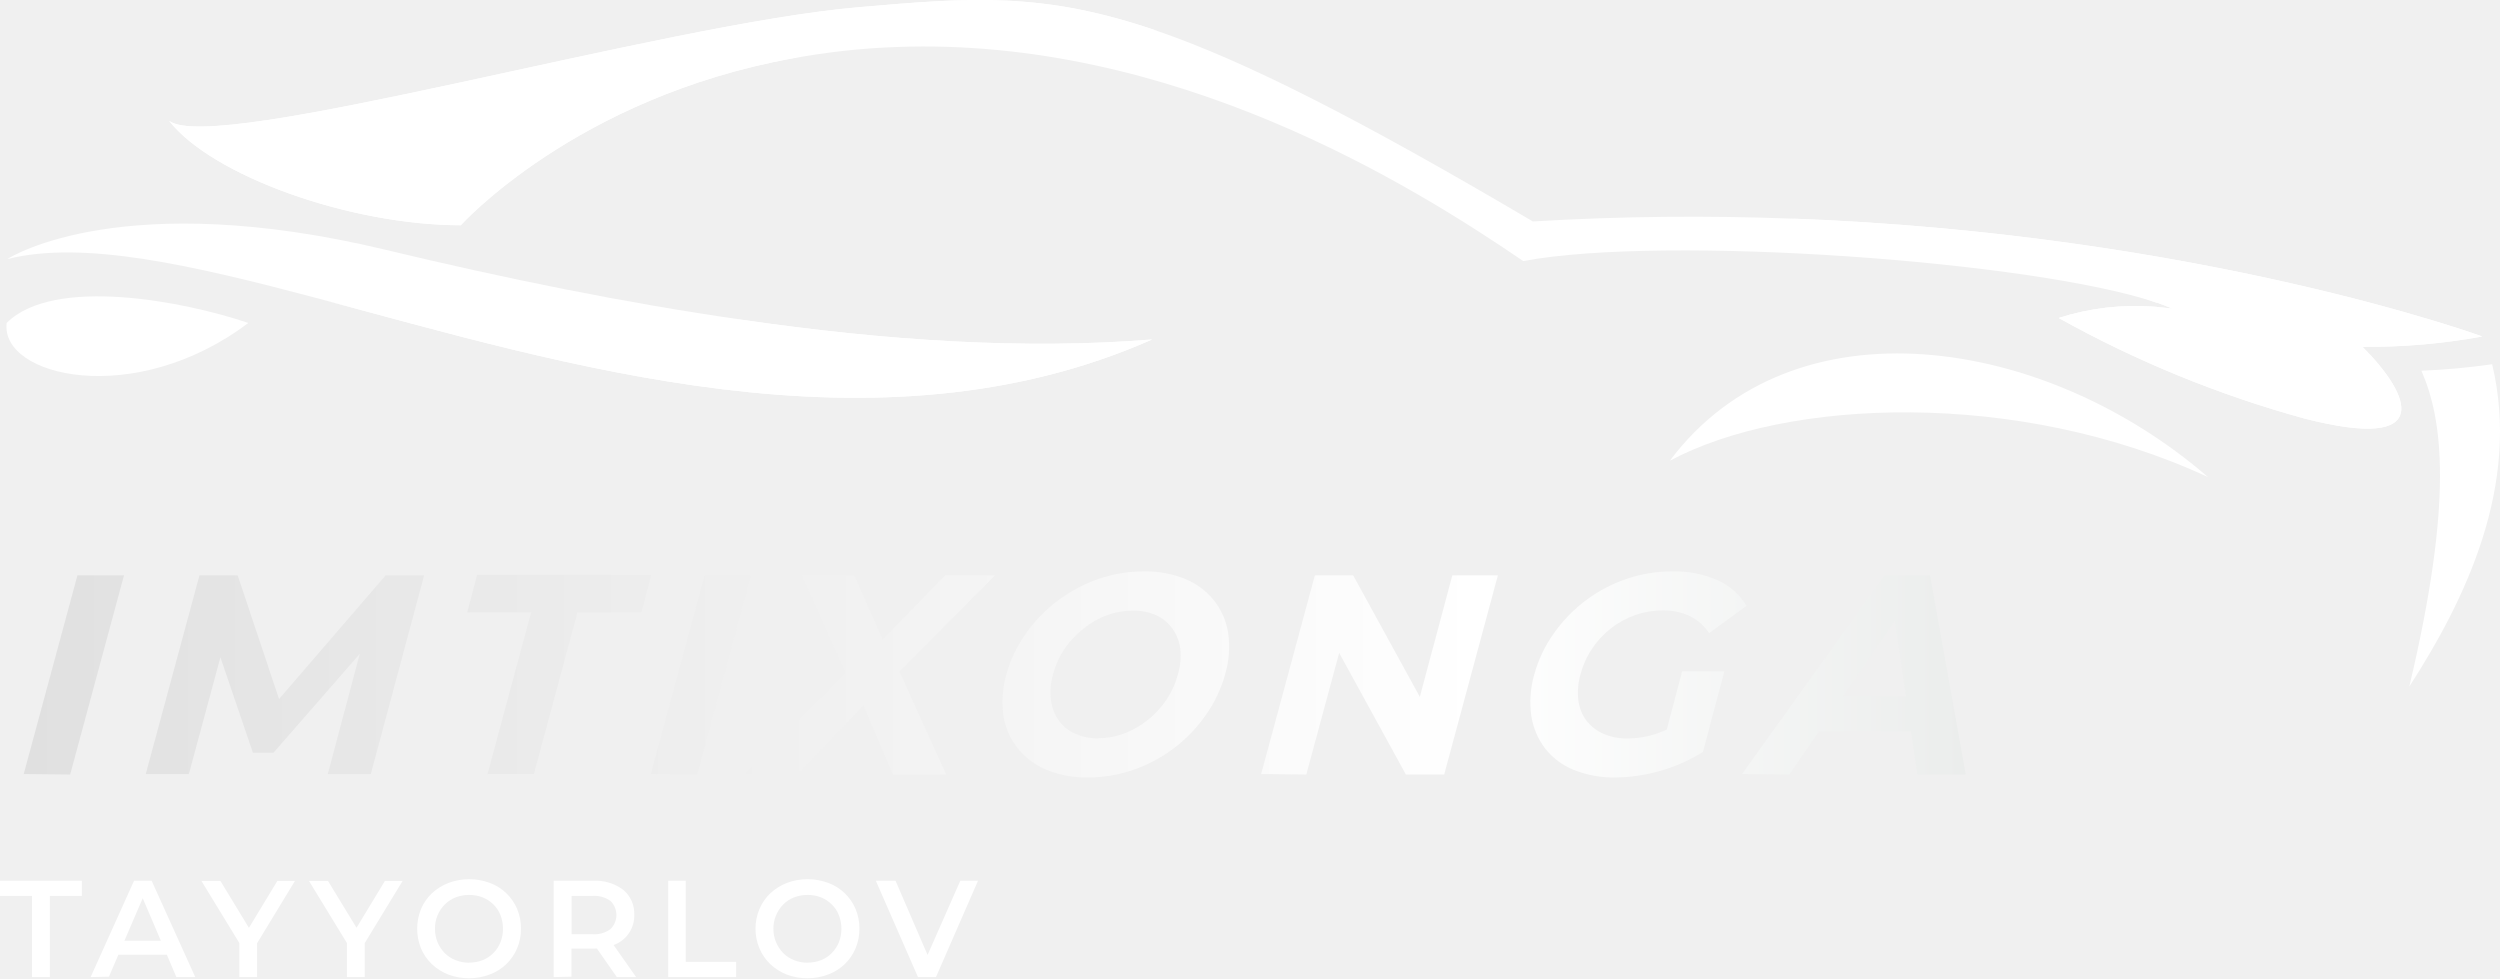
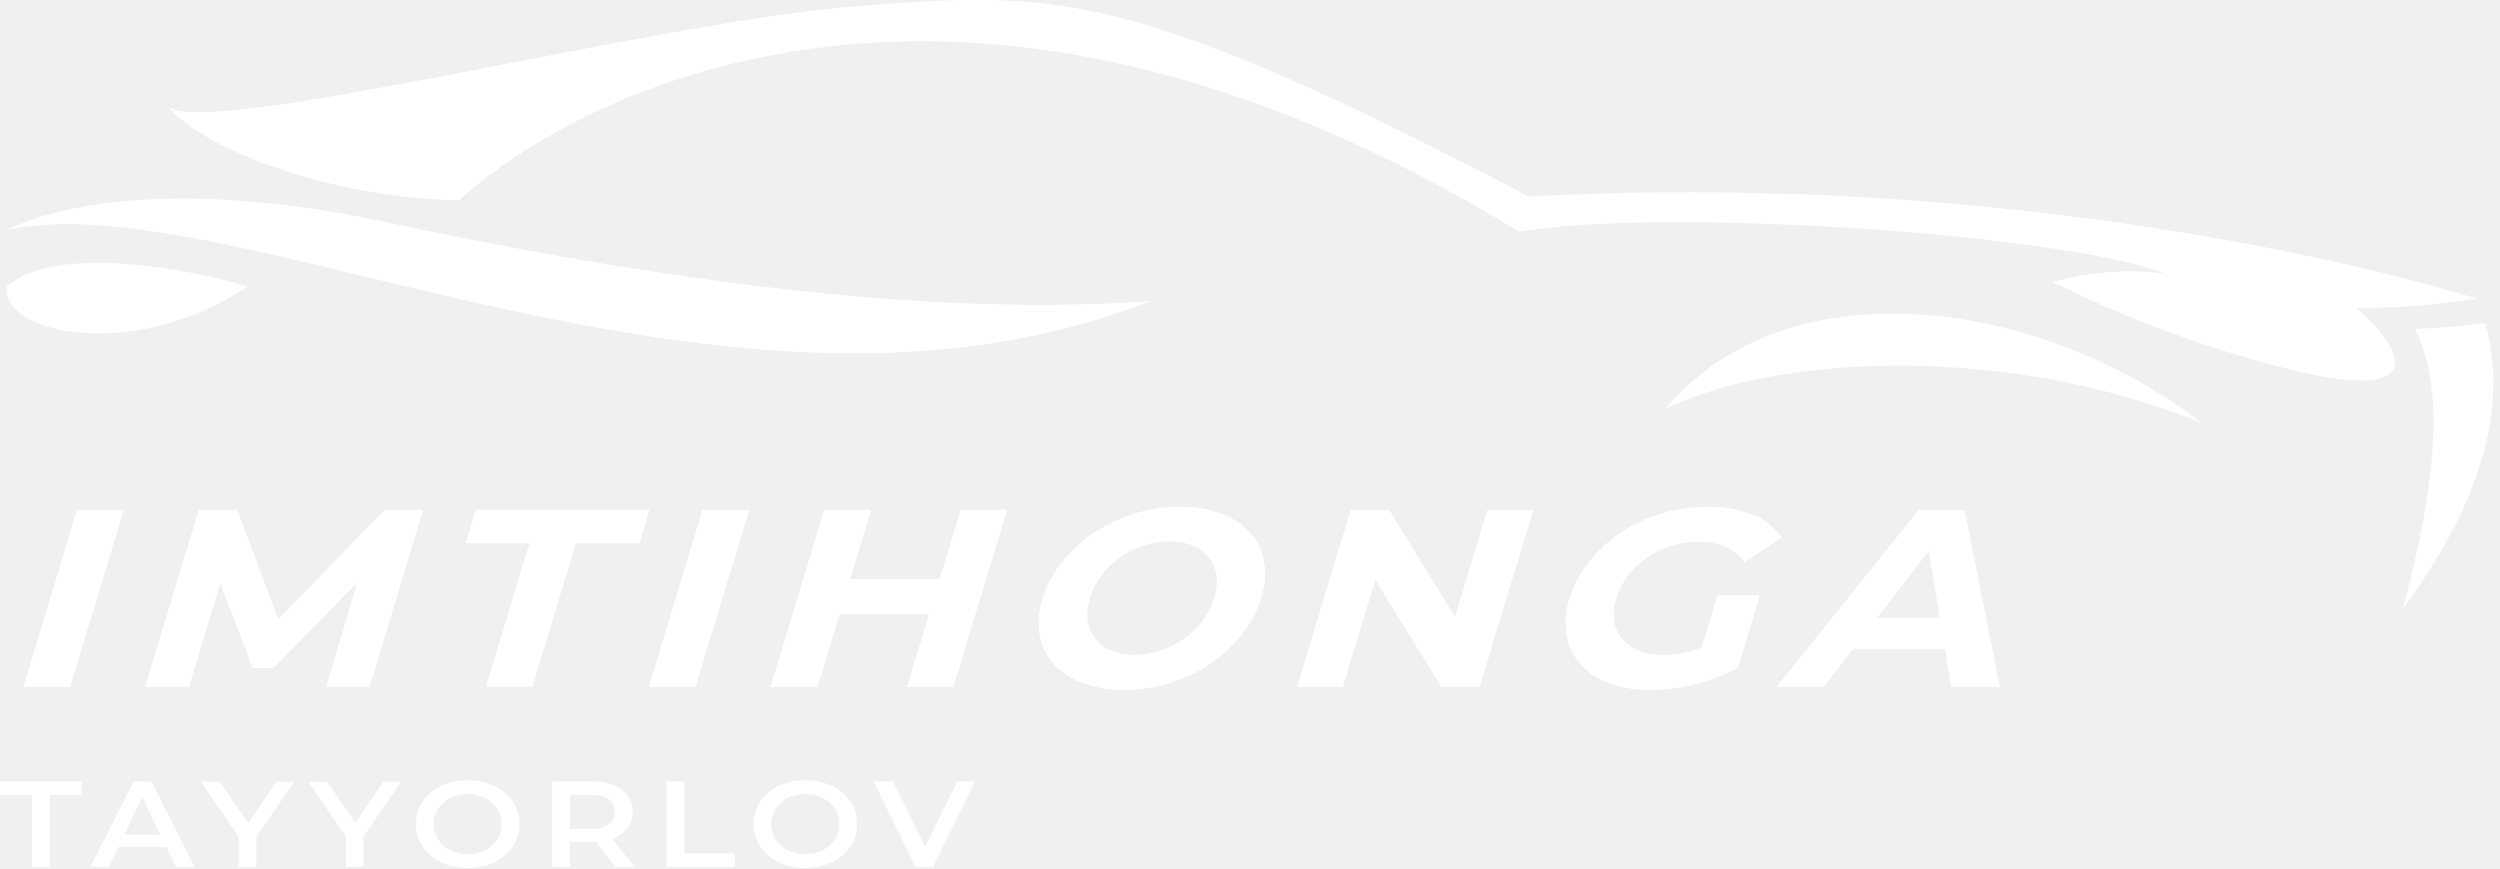
- <svg xmlns="http://www.w3.org/2000/svg" width="138" height="54" viewBox="0 0 138 54" fill="none">
-   <path d="M130.412 19.146C133.085 21.82 134.427 24.956 127.218 23.106C122.484 21.807 117.924 19.942 113.638 17.551C115.332 17.009 117.116 16.797 118.891 16.927H118.923L119.917 17.036C119.671 16.927 119.394 16.819 119.086 16.71H119.048C112.361 14.426 91.941 12.94 84.081 14.41C77.904 10.195 64.758 2.02 49.466 2.595C47.567 2.664 45.675 2.871 43.806 3.213C31.779 5.383 25.439 12.435 25.439 12.435C19.355 12.435 11.723 9.723 9.338 6.669C11.804 8.584 36.526 1.32 47.44 0.398C53.611 -0.145 57.609 -0.454 63.916 1.721C68.767 3.392 74.987 6.544 84.613 12.224C89.594 11.925 94.358 11.898 98.846 12.066C121.498 12.896 137.023 18.576 137.023 18.576C134.843 18.974 132.629 19.165 130.412 19.146Z" fill="url(#paint0_linear_7_15)" />
-   <path d="M63.596 18.739C48.309 25.498 31.045 20.068 17.546 16.471C10.555 14.616 4.579 13.249 0.402 14.301C0.663 14.133 6.856 10.33 21.294 13.791C27.867 15.37 34.484 16.721 40.916 17.643C48.901 18.815 56.615 19.308 63.596 18.739Z" fill="url(#paint1_linear_7_15)" />
-   <path d="M0.369 17.827C2.961 15.234 10.148 16.623 13.706 17.827C7.431 22.569 1.99676e-06 20.8 0.369 17.827Z" fill="url(#paint2_linear_7_15)" />
-   <path d="M92.175 25.433C98.976 16.357 112.899 18.554 121.878 26.333C111.361 21.451 98.585 21.994 92.175 25.433Z" fill="url(#paint3_linear_7_15)" />
-   <path d="M137.567 20.106C139.158 26.789 136.078 33.125 132.993 37.899C135.453 27.549 134.829 23.122 133.661 20.464C134.968 20.411 136.272 20.292 137.567 20.106Z" fill="url(#paint4_linear_7_15)" />
-   <path d="M63.894 1.71C55.534 0.083 50.737 1.119 43.795 3.208C31.768 5.378 25.428 12.43 25.428 12.43C19.344 12.43 11.712 9.717 9.327 6.663C11.793 8.578 36.516 1.314 47.429 0.392C53.606 -0.139 57.587 -0.465 63.894 1.71Z" fill="url(#paint5_linear_7_15)" />
-   <path d="M130.412 19.146C133.085 21.82 134.427 24.956 127.218 23.106C122.484 21.807 117.924 19.942 113.638 17.551C115.332 17.009 117.116 16.797 118.891 16.927H118.923L119.917 17.035L119.086 16.71H119.048C112.542 14.287 105.747 12.724 98.835 12.061C121.487 12.891 137.013 18.571 137.013 18.571C134.836 18.97 132.626 19.162 130.412 19.146Z" fill="url(#paint6_linear_7_15)" />
-   <path d="M63.596 18.739C48.309 25.498 31.045 20.068 17.546 16.471C26.238 18.788 26.341 17.101 40.905 17.648C48.901 18.815 56.615 19.308 63.596 18.739Z" fill="url(#paint7_linear_7_15)" />
-   <path d="M1.309 42.727L4.275 31.758H6.845L3.873 42.754L1.309 42.727Z" fill="url(#paint8_linear_7_15)" />
-   <path d="M8.045 42.727L11.011 31.758H13.119L15.716 39.521H14.597L21.289 31.758H23.413L20.469 42.727H18.095L20.045 35.393H20.469L15.096 41.55H13.961L11.864 35.393H12.407L10.425 42.727H8.045Z" fill="url(#paint9_linear_7_15)" />
-   <path d="M26.911 42.727L29.318 33.803H25.792L26.336 31.731H35.951L35.407 33.803H31.877L29.47 42.727H26.911Z" fill="url(#paint10_linear_7_15)" />
-   <path d="M35.924 42.727L38.895 31.758H41.459L38.488 42.754L35.924 42.727Z" fill="url(#paint11_linear_7_15)" />
-   <path d="M41.111 42.727L47.592 36.217L47.092 38.073L44.273 31.758H47.157L49.097 36.158L47.864 36.19L52.177 31.758H54.926L48.749 37.98L49.238 36.158L52.226 42.754H49.287L47.304 38.089H48.467L44.012 42.754L41.111 42.727Z" fill="url(#paint12_linear_7_15)" />
-   <path d="M60.043 42.917C59.263 42.932 58.489 42.788 57.767 42.494C57.143 42.235 56.594 41.825 56.17 41.3C55.758 40.775 55.489 40.153 55.387 39.494C55.283 38.735 55.339 37.963 55.55 37.226C55.777 36.413 56.145 35.646 56.637 34.959C57.121 34.27 57.711 33.662 58.386 33.158C59.066 32.648 59.821 32.245 60.624 31.964C61.431 31.682 62.279 31.539 63.134 31.541C63.916 31.525 64.694 31.667 65.421 31.959C66.043 32.212 66.591 32.619 67.012 33.142C67.424 33.667 67.694 34.289 67.795 34.948C67.902 35.711 67.845 36.488 67.626 37.226C67.401 38.042 67.033 38.812 66.54 39.499C66.052 40.194 65.458 40.807 64.78 41.317C64.103 41.826 63.349 42.225 62.547 42.499C61.742 42.778 60.895 42.919 60.043 42.917ZM60.624 40.747C61.114 40.748 61.6 40.66 62.058 40.487C62.526 40.311 62.962 40.062 63.351 39.749C63.748 39.431 64.096 39.056 64.383 38.637C64.675 38.2 64.891 37.718 65.024 37.21C65.162 36.75 65.204 36.266 65.149 35.789C65.095 35.398 64.948 35.026 64.72 34.704C64.491 34.382 64.182 34.126 63.824 33.961C63.416 33.784 62.975 33.697 62.531 33.706C62.041 33.706 61.556 33.792 61.097 33.961C60.627 34.135 60.191 34.386 59.804 34.704C59.41 35.014 59.065 35.379 58.777 35.789C58.485 36.224 58.267 36.704 58.131 37.21C57.995 37.673 57.955 38.158 58.011 38.637C58.058 39.036 58.201 39.418 58.429 39.749C58.654 40.073 58.965 40.328 59.326 40.487C59.733 40.673 60.176 40.768 60.624 40.763V40.747Z" fill="url(#paint13_linear_7_15)" />
-   <path d="M69.615 42.727L72.581 31.758H74.694L79.039 39.678H78.051L80.169 31.758H82.684L79.719 42.754H77.605L73.26 34.834H74.248L72.108 42.754L69.615 42.727Z" fill="url(#paint14_linear_7_15)" />
-   <path d="M89.171 42.917C88.385 42.931 87.603 42.789 86.873 42.499C86.252 42.249 85.707 41.841 85.292 41.317C84.888 40.786 84.625 40.163 84.526 39.505C84.421 38.742 84.479 37.966 84.694 37.226C84.919 36.409 85.287 35.637 85.781 34.948C86.763 33.556 88.16 32.51 89.774 31.959C90.59 31.68 91.448 31.539 92.31 31.541C93.171 31.518 94.026 31.685 94.815 32.029C95.476 32.327 96.031 32.819 96.406 33.44L94.347 34.948C94.074 34.542 93.7 34.215 93.261 33.999C92.798 33.788 92.293 33.684 91.784 33.695C91.267 33.694 90.755 33.78 90.268 33.95C89.295 34.292 88.459 34.941 87.889 35.8C87.594 36.236 87.376 36.718 87.242 37.226C87.111 37.684 87.07 38.163 87.123 38.637C87.167 39.043 87.317 39.43 87.557 39.76C87.802 40.079 88.124 40.333 88.492 40.498C88.923 40.685 89.39 40.776 89.861 40.763C90.383 40.761 90.902 40.677 91.398 40.514C91.98 40.318 92.529 40.037 93.028 39.678L93.978 41.517C93.241 41.979 92.442 42.331 91.604 42.564C90.812 42.789 89.994 42.908 89.171 42.917ZM94 41.517L91.767 41.176L92.854 37.058H95.184L94 41.517Z" fill="url(#paint15_linear_7_15)" />
-   <path d="M96.162 42.727L104.022 31.758H106.538L108.509 42.754H105.837L104.414 33.044H105.435L98.769 42.754L96.162 42.727ZM99.264 40.373L100.432 38.436H106.13L106.266 40.373H99.264Z" fill="url(#paint16_linear_7_15)" />
-   <path d="M1.765 53.935V49.454H0V48.618H4.52V49.454H2.754V53.935H1.765Z" fill="white" />
-   <path d="M5.003 53.935L7.399 48.618H8.371L10.778 53.935H9.735L7.681 49.117H8.078L6.014 53.913L5.003 53.935ZM6.09 52.703L6.361 51.928H9.229L9.496 52.703H6.09Z" fill="white" />
-   <path d="M13.211 53.935V51.83L13.439 52.427L11.12 48.629H12.168L14.037 51.705H13.445L15.308 48.629H16.28L13.972 52.427L14.189 51.83V53.935H13.211Z" fill="white" />
-   <path d="M19.149 53.935V51.83L19.377 52.427L17.057 48.629H18.106L19.98 51.705H19.382L21.246 48.629H22.223L19.909 52.427L20.132 51.83V53.935H19.149Z" fill="white" />
-   <path d="M25.901 54C25.51 54.004 25.121 53.936 24.755 53.799C24.414 53.667 24.102 53.47 23.837 53.219C23.581 52.973 23.377 52.678 23.239 52.351C22.957 51.655 22.957 50.877 23.239 50.181C23.376 49.853 23.579 49.558 23.837 49.313C24.104 49.065 24.415 48.87 24.755 48.738C25.492 48.462 26.305 48.462 27.042 48.738C27.377 48.862 27.684 49.054 27.943 49.301C28.201 49.549 28.407 49.846 28.547 50.175C28.689 50.519 28.761 50.888 28.758 51.26C28.762 51.633 28.69 52.002 28.547 52.345C28.408 52.676 28.203 52.975 27.944 53.223C27.685 53.471 27.378 53.663 27.042 53.788C26.678 53.929 26.291 54.001 25.901 54ZM25.901 53.137C26.154 53.138 26.404 53.092 26.64 53.002C26.862 52.913 27.063 52.78 27.232 52.611C27.401 52.442 27.534 52.241 27.623 52.02C27.719 51.78 27.767 51.524 27.764 51.266C27.765 51.01 27.719 50.756 27.628 50.517C27.541 50.295 27.408 50.093 27.237 49.926C27.066 49.758 26.863 49.625 26.64 49.535C26.404 49.444 26.154 49.398 25.901 49.4C25.645 49.399 25.391 49.444 25.151 49.535C24.928 49.624 24.725 49.757 24.554 49.926C24.378 50.102 24.24 50.311 24.147 50.541C24.053 50.771 24.007 51.017 24.011 51.266C24.009 51.522 24.057 51.776 24.152 52.014C24.246 52.236 24.38 52.438 24.548 52.611C24.719 52.78 24.922 52.913 25.146 53.002C25.387 53.095 25.643 53.143 25.901 53.143V53.137Z" fill="white" />
-   <path d="M30.562 53.935V48.618H32.735C33.335 48.584 33.928 48.763 34.408 49.123C34.608 49.292 34.766 49.505 34.871 49.745C34.975 49.984 35.023 50.245 35.011 50.506C35.02 50.852 34.925 51.193 34.736 51.483C34.548 51.773 34.277 52 33.957 52.134C33.574 52.294 33.161 52.372 32.746 52.361H31.116L31.545 51.922V53.913L30.562 53.935ZM31.551 52.047L31.121 51.569H32.708C33.06 51.596 33.411 51.496 33.696 51.287C33.801 51.186 33.884 51.065 33.94 50.931C33.997 50.798 34.026 50.654 34.026 50.509C34.026 50.364 33.997 50.22 33.94 50.086C33.884 49.953 33.801 49.832 33.696 49.73C33.409 49.527 33.059 49.429 32.708 49.454H31.121L31.551 48.966V52.047ZM34.049 53.935L32.702 52.004H33.756L35.114 53.935H34.049Z" fill="white" />
-   <path d="M36.885 53.935V48.618H37.852V53.094H40.633V53.935H36.885Z" fill="white" />
-   <path d="M44.583 54C44.191 54.004 43.803 53.936 43.436 53.799C43.096 53.667 42.784 53.47 42.518 53.219C42.262 52.973 42.059 52.678 41.921 52.351C41.777 52.007 41.703 51.638 41.703 51.266C41.703 50.893 41.777 50.525 41.921 50.181C42.058 49.853 42.261 49.558 42.518 49.313C42.784 49.066 43.094 48.871 43.431 48.738C44.17 48.461 44.984 48.461 45.723 48.738C46.059 48.862 46.366 49.054 46.624 49.301C46.883 49.549 47.089 49.846 47.228 50.175C47.37 50.519 47.443 50.888 47.44 51.26C47.444 51.633 47.371 52.002 47.228 52.345C47.09 52.676 46.885 52.975 46.626 53.223C46.367 53.471 46.06 53.663 45.723 53.788C45.359 53.929 44.973 54 44.583 54ZM44.583 53.137C44.835 53.138 45.086 53.092 45.321 53.002C45.543 52.913 45.745 52.78 45.913 52.611C46.079 52.44 46.212 52.239 46.305 52.02C46.493 51.536 46.493 51 46.305 50.517C46.221 50.293 46.087 50.09 45.913 49.926C45.745 49.757 45.543 49.624 45.321 49.535C45.086 49.444 44.835 49.398 44.583 49.4C44.327 49.399 44.072 49.444 43.833 49.535C43.609 49.622 43.405 49.755 43.235 49.926C43.067 50.098 42.933 50.301 42.839 50.523C42.739 50.757 42.689 51.011 42.692 51.266C42.689 51.523 42.739 51.777 42.839 52.014C42.933 52.236 43.067 52.438 43.235 52.611C43.405 52.781 43.609 52.914 43.833 53.002C44.072 53.094 44.326 53.142 44.583 53.143V53.137Z" fill="white" />
-   <path d="M50.672 53.935L48.347 48.618H49.434L51.509 53.425H50.889L53.008 48.618H53.986L51.666 53.935H50.672Z" fill="white" />
-   <defs>
-     <linearGradient id="paint0_linear_7_15" x1="9.316" y1="11.833" x2="137.002" y2="11.833" gradientUnits="userSpaceOnUse">
-       <stop stop-color="white" />
-     </linearGradient>
-     <linearGradient id="paint1_linear_7_15" x1="0.386" y1="17.166" x2="63.596" y2="17.166" gradientUnits="userSpaceOnUse">
-       <stop offset="1" stop-color="white" />
-     </linearGradient>
-     <linearGradient id="paint2_linear_7_15" x1="0.359" y1="18.56" x2="13.711" y2="18.56" gradientUnits="userSpaceOnUse">
-       <stop offset="1" stop-color="white" />
-     </linearGradient>
-     <linearGradient id="paint3_linear_7_15" x1="92.18" y1="22.921" x2="121.884" y2="22.921" gradientUnits="userSpaceOnUse">
-       <stop stop-color="white" />
-     </linearGradient>
-     <linearGradient id="paint4_linear_7_15" x1="106.95" y1="17.084" x2="137.972" y2="30.167" gradientUnits="userSpaceOnUse">
-       <stop offset="1" stop-color="white" />
-     </linearGradient>
-     <linearGradient id="paint5_linear_7_15" x1="9.316" y1="6.213" x2="63.894" y2="6.213" gradientUnits="userSpaceOnUse">
-       <stop offset="1" stop-color="white" />
-     </linearGradient>
-     <linearGradient id="paint6_linear_7_15" x1="98.824" y1="17.86" x2="137.002" y2="17.86" gradientUnits="userSpaceOnUse">
-       <stop stop-color="white" />
-     </linearGradient>
-     <linearGradient id="paint7_linear_7_15" x1="62.161" y1="21.31" x2="23.425" y2="16.893" gradientUnits="userSpaceOnUse">
-       <stop offset="1" stop-color="white" />
-     </linearGradient>
-     <linearGradient id="paint8_linear_7_15" x1="1.309" y1="37.226" x2="108.509" y2="37.226" gradientUnits="userSpaceOnUse">
-       <stop stop-color="#E0E0E0" />
-       <stop offset="0.75" stop-color="white" />
-       <stop offset="1" stop-color="#EBEDEC" />
-     </linearGradient>
-     <linearGradient id="paint9_linear_7_15" x1="1.309" y1="37.226" x2="108.509" y2="37.226" gradientUnits="userSpaceOnUse">
-       <stop stop-color="#E0E0E0" />
-       <stop offset="0.75" stop-color="white" />
-       <stop offset="1" stop-color="#EBEDEC" />
-     </linearGradient>
-     <linearGradient id="paint10_linear_7_15" x1="1.309" y1="37.226" x2="108.509" y2="37.226" gradientUnits="userSpaceOnUse">
-       <stop stop-color="#E0E0E0" />
-       <stop offset="0.75" stop-color="white" />
-       <stop offset="1" stop-color="#EBEDEC" />
-     </linearGradient>
-     <linearGradient id="paint11_linear_7_15" x1="1.309" y1="37.226" x2="108.509" y2="37.226" gradientUnits="userSpaceOnUse">
-       <stop stop-color="#E0E0E0" />
-       <stop offset="0.75" stop-color="white" />
-       <stop offset="1" stop-color="#EBEDEC" />
-     </linearGradient>
-     <linearGradient id="paint12_linear_7_15" x1="1.309" y1="37.226" x2="108.509" y2="37.226" gradientUnits="userSpaceOnUse">
-       <stop stop-color="#E0E0E0" />
-       <stop offset="0.75" stop-color="white" />
-       <stop offset="1" stop-color="#EBEDEC" />
-     </linearGradient>
-     <linearGradient id="paint13_linear_7_15" x1="1.309" y1="37.226" x2="108.509" y2="37.226" gradientUnits="userSpaceOnUse">
-       <stop stop-color="#E0E0E0" />
-       <stop offset="0.75" stop-color="white" />
-       <stop offset="1" stop-color="#EBEDEC" />
-     </linearGradient>
-     <linearGradient id="paint14_linear_7_15" x1="1.309" y1="37.226" x2="108.509" y2="37.226" gradientUnits="userSpaceOnUse">
-       <stop stop-color="#E0E0E0" />
-       <stop offset="0.75" stop-color="white" />
-       <stop offset="1" stop-color="#EBEDEC" />
-     </linearGradient>
-     <linearGradient id="paint15_linear_7_15" x1="1.309" y1="37.226" x2="108.509" y2="37.226" gradientUnits="userSpaceOnUse">
-       <stop stop-color="#E0E0E0" />
-       <stop offset="0.75" stop-color="white" />
-       <stop offset="1" stop-color="#EBEDEC" />
-     </linearGradient>
-     <linearGradient id="paint16_linear_7_15" x1="1.309" y1="37.226" x2="108.509" y2="37.226" gradientUnits="userSpaceOnUse">
-       <stop stop-color="#E0E0E0" />
-       <stop offset="0.75" stop-color="white" />
-       <stop offset="1" stop-color="#EBEDEC" />
-     </linearGradient>
-   </defs>
+ <svg xmlns="http://www.w3.org/2000/svg" width="216" height="75" viewBox="0 0 216 75" fill="none">
+   <path d="M203.576 26.588C207.748 30.303 209.842 34.657 198.589 32.088C191.199 30.284 184.081 27.694 177.39 24.374C180.035 23.621 182.819 23.326 185.59 23.507H185.641L187.193 23.658C186.808 23.507 186.376 23.357 185.895 23.206H185.836C175.397 20.034 143.521 17.97 131.251 20.012C121.609 14.158 101.088 2.805 77.217 3.603C74.253 3.699 71.3 3.987 68.381 4.462C49.607 7.476 39.711 17.269 39.711 17.269C30.214 17.269 18.299 13.502 14.577 9.261C18.427 11.92 56.976 1.833 74.055 0.552C83.688 -0.201 89.929 -0.631 99.774 2.39C107.346 4.711 117.056 9.088 132.082 16.976C139.858 16.561 147.295 16.523 154.299 16.757C189.66 17.91 213.896 25.797 213.896 25.797C210.491 26.35 207.036 26.615 203.576 26.588Z" fill="white" />
+   <path d="M99.273 26.038C75.411 35.425 48.462 27.884 27.39 22.89C16.476 20.313 7.149 18.415 0.628 19.876C1.035 19.642 10.702 14.361 33.241 19.168C43.502 21.36 53.83 23.236 63.87 24.517C76.336 26.129 88.377 26.814 99.273 26.038Z" fill="white" />
+   <path d="M0.585 24.75C4.63 21.157 15.849 23.085 21.403 24.75C11.558 31.335 2.5518e-09 28.849 0.585 24.75Z" fill="white" />
+   <path d="M143.894 35.312C154.511 22.716 176.245 25.76 190.262 36.563C173.837 29.798 153.892 30.506 143.894 35.312Z" fill="white" />
+   <path d="M214.744 27.914C217.228 37.203 212.42 45.995 207.604 52.632C211.445 38.258 210.47 32.103 208.647 28.419C210.687 28.346 212.723 28.177 214.744 27.914Z" fill="white" />
+   <path d="M99.74 2.375C86.689 0.115 79.202 1.554 68.365 4.455C49.59 7.468 39.694 17.262 39.694 17.262C30.197 17.262 18.282 13.495 14.56 9.254C18.41 11.913 56.959 1.825 74.037 0.545C83.654 -0.194 89.895 -0.646 99.74 2.375Z" fill="white" />
+   <path d="M203.576 26.588C207.748 30.303 209.842 34.657 198.589 32.088C191.199 30.284 184.081 27.694 177.39 24.374C180.035 23.621 182.819 23.326 185.59 23.507H185.641L187.193 23.658L185.895 23.206H185.836C175.68 19.841 165.072 17.67 154.282 16.75C189.643 17.902 213.879 25.79 213.879 25.79C210.48 26.344 207.031 26.612 203.576 26.588Z" fill="white" />
+   <path d="M99.273 26.038C75.411 35.425 48.462 27.884 27.39 22.89C40.958 26.106 41.119 23.763 63.853 24.524C76.336 26.129 88.377 26.814 99.273 26.038Z" fill="white" />
+   <path d="M2.044 59.337L6.674 44.059H10.676L6.046 59.337H2.044Z" fill="white" />
+   <path d="M12.559 59.337L17.189 44.059H20.479L24.532 54.84H22.785L33.233 44.059H36.548L31.91 59.337H28.204L31.24 49.144H32.011L23.625 57.703H21.836L18.562 49.144H19.41L16.315 59.337H12.559Z" fill="white" />
+   <path d="M42.009 59.337L45.766 46.929H40.262L41.11 44.044H56.094L55.246 46.929H49.743L45.986 59.322L42.009 59.337Z" fill="white" />
+   <path d="M56.077 59.337L60.716 44.059H64.718L60.08 59.337H56.077Z" fill="white" />
+   <path d="M66.592 59.337L71.231 44.059H75.259L70.62 59.337H66.592ZM72.18 53.069L73.079 50.056H81.483L80.576 53.069H72.18ZM78.379 59.337L83.018 44.059H86.995L82.365 59.337H78.379Z" fill="white" />
+   <path d="M97.145 59.601C95.927 59.62 94.718 59.418 93.592 59.006C92.598 58.657 91.722 58.086 91.048 57.349C90.405 56.62 89.987 55.755 89.835 54.84C89.664 53.788 89.751 52.717 90.09 51.698C90.44 50.565 91.015 49.496 91.786 48.542C92.545 47.587 93.469 46.745 94.525 46.048C95.583 45.338 96.759 44.779 98.01 44.391C99.27 43.992 100.599 43.791 101.936 43.795C103.158 43.774 104.372 43.971 105.506 44.376C106.479 44.729 107.334 45.297 107.991 46.025C108.636 46.752 109.054 47.618 109.203 48.534C109.374 49.593 109.287 50.672 108.949 51.698C108.595 52.83 108.021 53.898 107.253 54.855C106.499 55.82 105.574 56.669 104.514 57.371C103.458 58.081 102.281 58.638 101.029 59.021C99.779 59.404 98.467 59.6 97.145 59.601ZM98.052 56.588C98.814 56.588 99.57 56.465 100.283 56.226C101.012 55.981 101.693 55.635 102.301 55.201C102.923 54.759 103.466 54.236 103.912 53.65C104.37 53.046 104.711 52.379 104.921 51.676C105.131 51.035 105.197 50.365 105.116 49.702C105.035 49.143 104.802 48.611 104.438 48.15C104.081 47.708 103.602 47.355 103.047 47.125C102.413 46.873 101.723 46.75 101.029 46.764C100.261 46.763 99.5 46.886 98.782 47.125C98.051 47.367 97.369 47.713 96.763 48.15C96.146 48.594 95.606 49.117 95.161 49.702C94.704 50.305 94.366 50.972 94.16 51.676C93.946 52.315 93.88 52.987 93.965 53.65C94.044 54.206 94.271 54.738 94.627 55.201C94.98 55.649 95.463 56.004 96.026 56.226C96.661 56.486 97.353 56.617 98.052 56.61V56.588Z" fill="white" />
+   <path d="M112.087 59.337L116.717 44.059H120.007L126.791 55.058H125.196L128.529 44.059H132.464L127.834 59.337H124.543L117.76 48.338H119.354L116.013 59.337H112.087Z" fill="white" />
+   <path d="M142.606 59.601C141.381 59.622 140.164 59.425 139.027 59.021C138.052 58.675 137.198 58.106 136.551 57.371C135.921 56.639 135.512 55.775 135.364 54.862C135.193 53.804 135.28 52.725 135.618 51.698C135.972 50.564 136.546 49.493 137.314 48.534C138.073 47.575 138.997 46.728 140.053 46.025C141.113 45.312 142.296 44.755 143.555 44.376C144.827 43.988 146.162 43.792 147.507 43.795C148.85 43.763 150.185 43.995 151.416 44.473C152.454 44.887 153.323 45.574 153.909 46.44L150.729 48.534C150.308 47.967 149.722 47.511 149.033 47.216C148.312 46.916 147.523 46.769 146.727 46.786C145.921 46.785 145.12 46.907 144.361 47.148C143.609 47.386 142.904 47.729 142.275 48.165C141.642 48.598 141.092 49.12 140.647 49.709C140.19 50.319 139.849 50.991 139.638 51.698C139.433 52.332 139.37 52.995 139.451 53.65C139.52 54.211 139.755 54.746 140.132 55.201C140.509 55.656 141.014 56.015 141.596 56.241C142.268 56.497 142.994 56.623 143.725 56.61C144.544 56.605 145.356 56.485 146.133 56.256C147.042 55.989 147.9 55.601 148.677 55.103L150.17 57.657C149.019 58.3 147.767 58.788 146.455 59.104C145.204 59.427 143.908 59.594 142.606 59.601ZM150.153 57.657L146.659 57.175L148.397 51.457H152.027L150.153 57.657Z" fill="white" />
+   <path d="M153.519 59.337L165.789 44.059H169.724L172.777 59.337H168.605L166.383 45.852H167.977L157.572 59.337H153.519ZM158.37 56.06L160.193 53.378H169.08L169.3 56.06H158.37Z" fill="white" />
+   <path d="M2.044 59.337L6.674 44.059H10.676L6.046 59.337H2.044Z" fill="white" />
+   <path d="M12.559 59.337L17.189 44.059H20.479L24.532 54.84H22.785L33.233 44.059H36.548L31.91 59.337H28.204L31.24 49.144H32.011L23.625 57.703H21.836L18.562 49.144H19.41L16.315 59.337H12.559Z" fill="white" />
+   <path d="M42.009 59.337L45.766 46.929H40.262L41.11 44.044H56.094L55.246 46.929H49.743L45.986 59.322L42.009 59.337Z" fill="white" />
+   <path d="M56.077 59.337L60.716 44.059H64.718L60.08 59.337H56.077Z" fill="white" />
+   <path d="M66.592 59.337L71.231 44.059H75.259L70.62 59.337H66.592ZM72.18 53.069L73.079 50.056H81.483L80.576 53.069H72.18ZM78.379 59.337L83.018 44.059H86.995L82.365 59.337H78.379Z" fill="white" />
+   <path d="M97.145 59.601C95.927 59.62 94.718 59.418 93.592 59.006C92.598 58.657 91.722 58.086 91.048 57.349C90.405 56.62 89.987 55.755 89.835 54.84C89.664 53.788 89.751 52.717 90.09 51.698C90.44 50.565 91.015 49.496 91.786 48.542C92.545 47.587 93.469 46.745 94.525 46.048C95.583 45.338 96.759 44.779 98.01 44.391C99.27 43.992 100.599 43.791 101.936 43.795C103.158 43.774 104.372 43.971 105.506 44.376C106.479 44.729 107.334 45.297 107.991 46.025C108.636 46.752 109.054 47.618 109.203 48.534C109.374 49.593 109.287 50.672 108.949 51.698C108.595 52.83 108.021 53.898 107.253 54.855C106.499 55.82 105.574 56.669 104.514 57.371C103.458 58.081 102.281 58.638 101.029 59.021C99.779 59.404 98.467 59.6 97.145 59.601ZM98.052 56.588C98.814 56.588 99.57 56.465 100.283 56.226C101.012 55.981 101.693 55.635 102.301 55.201C102.923 54.759 103.466 54.236 103.912 53.65C104.37 53.046 104.711 52.379 104.921 51.676C105.131 51.035 105.197 50.365 105.116 49.702C105.035 49.143 104.802 48.611 104.438 48.15C104.081 47.708 103.602 47.355 103.047 47.125C102.413 46.873 101.723 46.75 101.029 46.764C100.261 46.763 99.5 46.886 98.782 47.125C98.051 47.367 97.369 47.713 96.763 48.15C96.146 48.594 95.606 49.117 95.161 49.702C94.704 50.305 94.366 50.972 94.16 51.676C93.946 52.315 93.88 52.987 93.965 53.65C94.044 54.206 94.271 54.738 94.627 55.201C94.98 55.649 95.463 56.004 96.026 56.226C96.661 56.486 97.353 56.617 98.052 56.61V56.588Z" fill="white" />
+   <path d="M112.087 59.337L116.717 44.059H120.007L126.791 55.058H125.196L128.529 44.059H132.464L127.834 59.337H124.543L117.76 48.338H119.354L116.013 59.337H112.087Z" fill="white" />
+   <path d="M142.606 59.601C141.381 59.622 140.164 59.425 139.027 59.021C138.052 58.675 137.198 58.106 136.551 57.371C135.921 56.639 135.512 55.775 135.364 54.862C135.193 53.804 135.28 52.725 135.618 51.698C135.972 50.564 136.546 49.493 137.314 48.534C138.073 47.575 138.997 46.728 140.053 46.025C141.113 45.312 142.296 44.755 143.555 44.376C144.827 43.988 146.162 43.792 147.507 43.795C148.85 43.763 150.185 43.995 151.416 44.473C152.454 44.887 153.323 45.574 153.909 46.44L150.729 48.534C150.308 47.967 149.722 47.511 149.033 47.216C148.312 46.916 147.523 46.769 146.727 46.786C145.921 46.785 145.12 46.907 144.361 47.148C143.609 47.386 142.904 47.729 142.275 48.165C141.642 48.598 141.092 49.12 140.647 49.709C140.19 50.319 139.849 50.991 139.638 51.698C139.433 52.332 139.37 52.995 139.451 53.65C139.52 54.211 139.755 54.746 140.132 55.201C140.509 55.656 141.014 56.015 141.596 56.241C142.268 56.497 142.994 56.623 143.725 56.61C144.544 56.605 145.356 56.485 146.133 56.256C147.042 55.989 147.9 55.601 148.677 55.103L150.17 57.657C149.019 58.3 147.767 58.788 146.455 59.104C145.204 59.427 143.908 59.594 142.606 59.601ZM150.153 57.657L146.659 57.175L148.397 51.457H152.027L150.153 57.657Z" fill="white" />
+   <path d="M153.519 59.337L165.789 44.059H169.724L172.777 59.337H168.605L166.383 45.852H167.977L157.572 59.337H153.519ZM158.37 56.06L160.193 53.378H169.08L169.3 56.06H158.37Z" fill="white" />
+   <path d="M2.756 74.894V68.672H0V67.511H7.055V68.672H4.299V74.894H2.756Z" fill="white" />
+   <path d="M7.81 74.894L11.55 67.511H13.067L16.824 74.894H15.196L11.991 68.242H12.61L9.387 74.894H7.81ZM9.506 73.184L9.938 72.107H14.407L14.823 73.184H9.506Z" fill="white" />
+   <path d="M20.623 74.894V71.971L20.979 72.808L17.358 67.534H18.995L21.912 71.806H20.988L23.896 67.534H25.414L21.81 72.808L22.149 71.971V74.894H20.623Z" fill="white" />
+   <path d="M29.892 74.894V71.971L30.248 72.808L26.627 67.534H28.263L31.163 71.79H30.239L33.139 67.519H34.666L31.053 72.793L31.401 71.956V74.879L29.892 74.894Z" fill="white" />
+   <path d="M40.423 75C39.812 75.004 39.206 74.907 38.634 74.714C38.102 74.537 37.617 74.266 37.21 73.915C36.804 73.573 36.484 73.16 36.268 72.702C36.043 72.225 35.93 71.713 35.938 71.195C35.932 70.678 36.044 70.166 36.268 69.689C36.484 69.235 36.805 68.827 37.21 68.491C37.617 68.14 38.102 67.868 38.634 67.692C39.786 67.316 41.052 67.316 42.204 67.692C42.731 67.87 43.212 68.139 43.62 68.483C44.02 68.825 44.338 69.235 44.553 69.689C44.775 70.166 44.887 70.679 44.884 71.195C44.889 71.712 44.777 72.225 44.553 72.702C44.338 73.156 44.02 73.566 43.62 73.907C43.214 74.256 42.732 74.528 42.204 74.706C41.637 74.903 41.032 75.002 40.423 75ZM40.423 73.794C40.818 73.8 41.21 73.736 41.577 73.606C41.923 73.486 42.239 73.303 42.503 73.07C42.767 72.837 42.974 72.558 43.111 72.25C43.4 71.575 43.4 70.83 43.111 70.156C42.973 69.848 42.765 69.569 42.501 69.335C42.233 69.104 41.916 68.922 41.568 68.8C41.201 68.67 40.81 68.606 40.415 68.611C40.015 68.606 39.617 68.67 39.245 68.8C38.896 68.923 38.578 69.107 38.312 69.342C38.05 69.579 37.84 69.858 37.693 70.163C37.399 70.829 37.399 71.569 37.693 72.235C37.838 72.544 38.048 72.825 38.312 73.064C38.578 73.299 38.896 73.483 39.245 73.606C39.62 73.737 40.02 73.801 40.423 73.794Z" fill="white" />
+   <path d="M47.708 74.894V67.511H51.099C52.036 67.463 52.961 67.712 53.711 68.212C54.024 68.448 54.271 68.745 54.434 69.079C54.598 69.413 54.672 69.777 54.653 70.141C54.669 70.631 54.518 71.114 54.22 71.527C53.925 71.926 53.503 72.238 53.008 72.423C52.409 72.646 51.765 72.754 51.117 72.74H48.572L49.242 72.129V74.894H47.708ZM49.251 72.28L48.581 71.617H51.057C51.607 71.651 52.153 71.512 52.6 71.225C52.771 71.09 52.905 70.922 52.993 70.734C53.081 70.547 53.121 70.344 53.109 70.141C53.122 69.937 53.083 69.734 52.995 69.546C52.907 69.359 52.772 69.191 52.6 69.056C52.152 68.772 51.606 68.636 51.057 68.672H48.581L49.251 67.993V72.28ZM53.152 74.894L51.049 72.212H52.694L54.814 74.894H53.152Z" fill="white" />
+   <path d="M57.578 74.894V67.511H59.147V73.734H63.489V74.894H57.578Z" fill="white" />
+   <path d="M69.594 75C68.983 75.004 68.376 74.907 67.805 74.714C67.272 74.536 66.784 74.264 66.372 73.915C65.972 73.571 65.654 73.158 65.439 72.702C65.21 72.226 65.095 71.713 65.1 71.195C65.097 70.678 65.212 70.165 65.439 69.689C65.655 69.237 65.972 68.829 66.372 68.491C66.782 68.143 67.267 67.872 67.796 67.692C68.951 67.315 70.22 67.315 71.375 67.692C71.901 67.87 72.383 68.139 72.791 68.483C73.191 68.825 73.508 69.235 73.724 69.689C73.946 70.166 74.058 70.679 74.055 71.195C74.06 71.712 73.948 72.225 73.724 72.702C73.508 73.156 73.191 73.566 72.791 73.907C72.385 74.256 71.903 74.528 71.375 74.706C70.807 74.901 70.203 75.001 69.594 75ZM69.594 73.794C69.989 73.8 70.381 73.736 70.747 73.606C71.093 73.486 71.408 73.304 71.672 73.071C71.93 72.833 72.137 72.555 72.282 72.25C72.576 71.576 72.576 70.829 72.282 70.156C72.149 69.846 71.941 69.565 71.672 69.335C71.408 69.102 71.093 68.92 70.747 68.8C70.381 68.67 69.989 68.606 69.594 68.611C69.194 68.606 68.796 68.67 68.424 68.8C68.074 68.921 67.756 69.106 67.491 69.342C67.229 69.579 67.019 69.858 66.872 70.163C66.642 70.647 66.579 71.18 66.689 71.697C66.799 72.213 67.078 72.688 67.491 73.064C67.756 73.3 68.074 73.485 68.424 73.606C68.796 73.736 69.194 73.8 69.594 73.794Z" fill="white" />
+   <path d="M79.1 74.894L75.471 67.511H77.167L80.406 74.186H79.414L82.712 67.511H84.239L80.618 74.894H79.1Z" fill="white" />
</svg>
